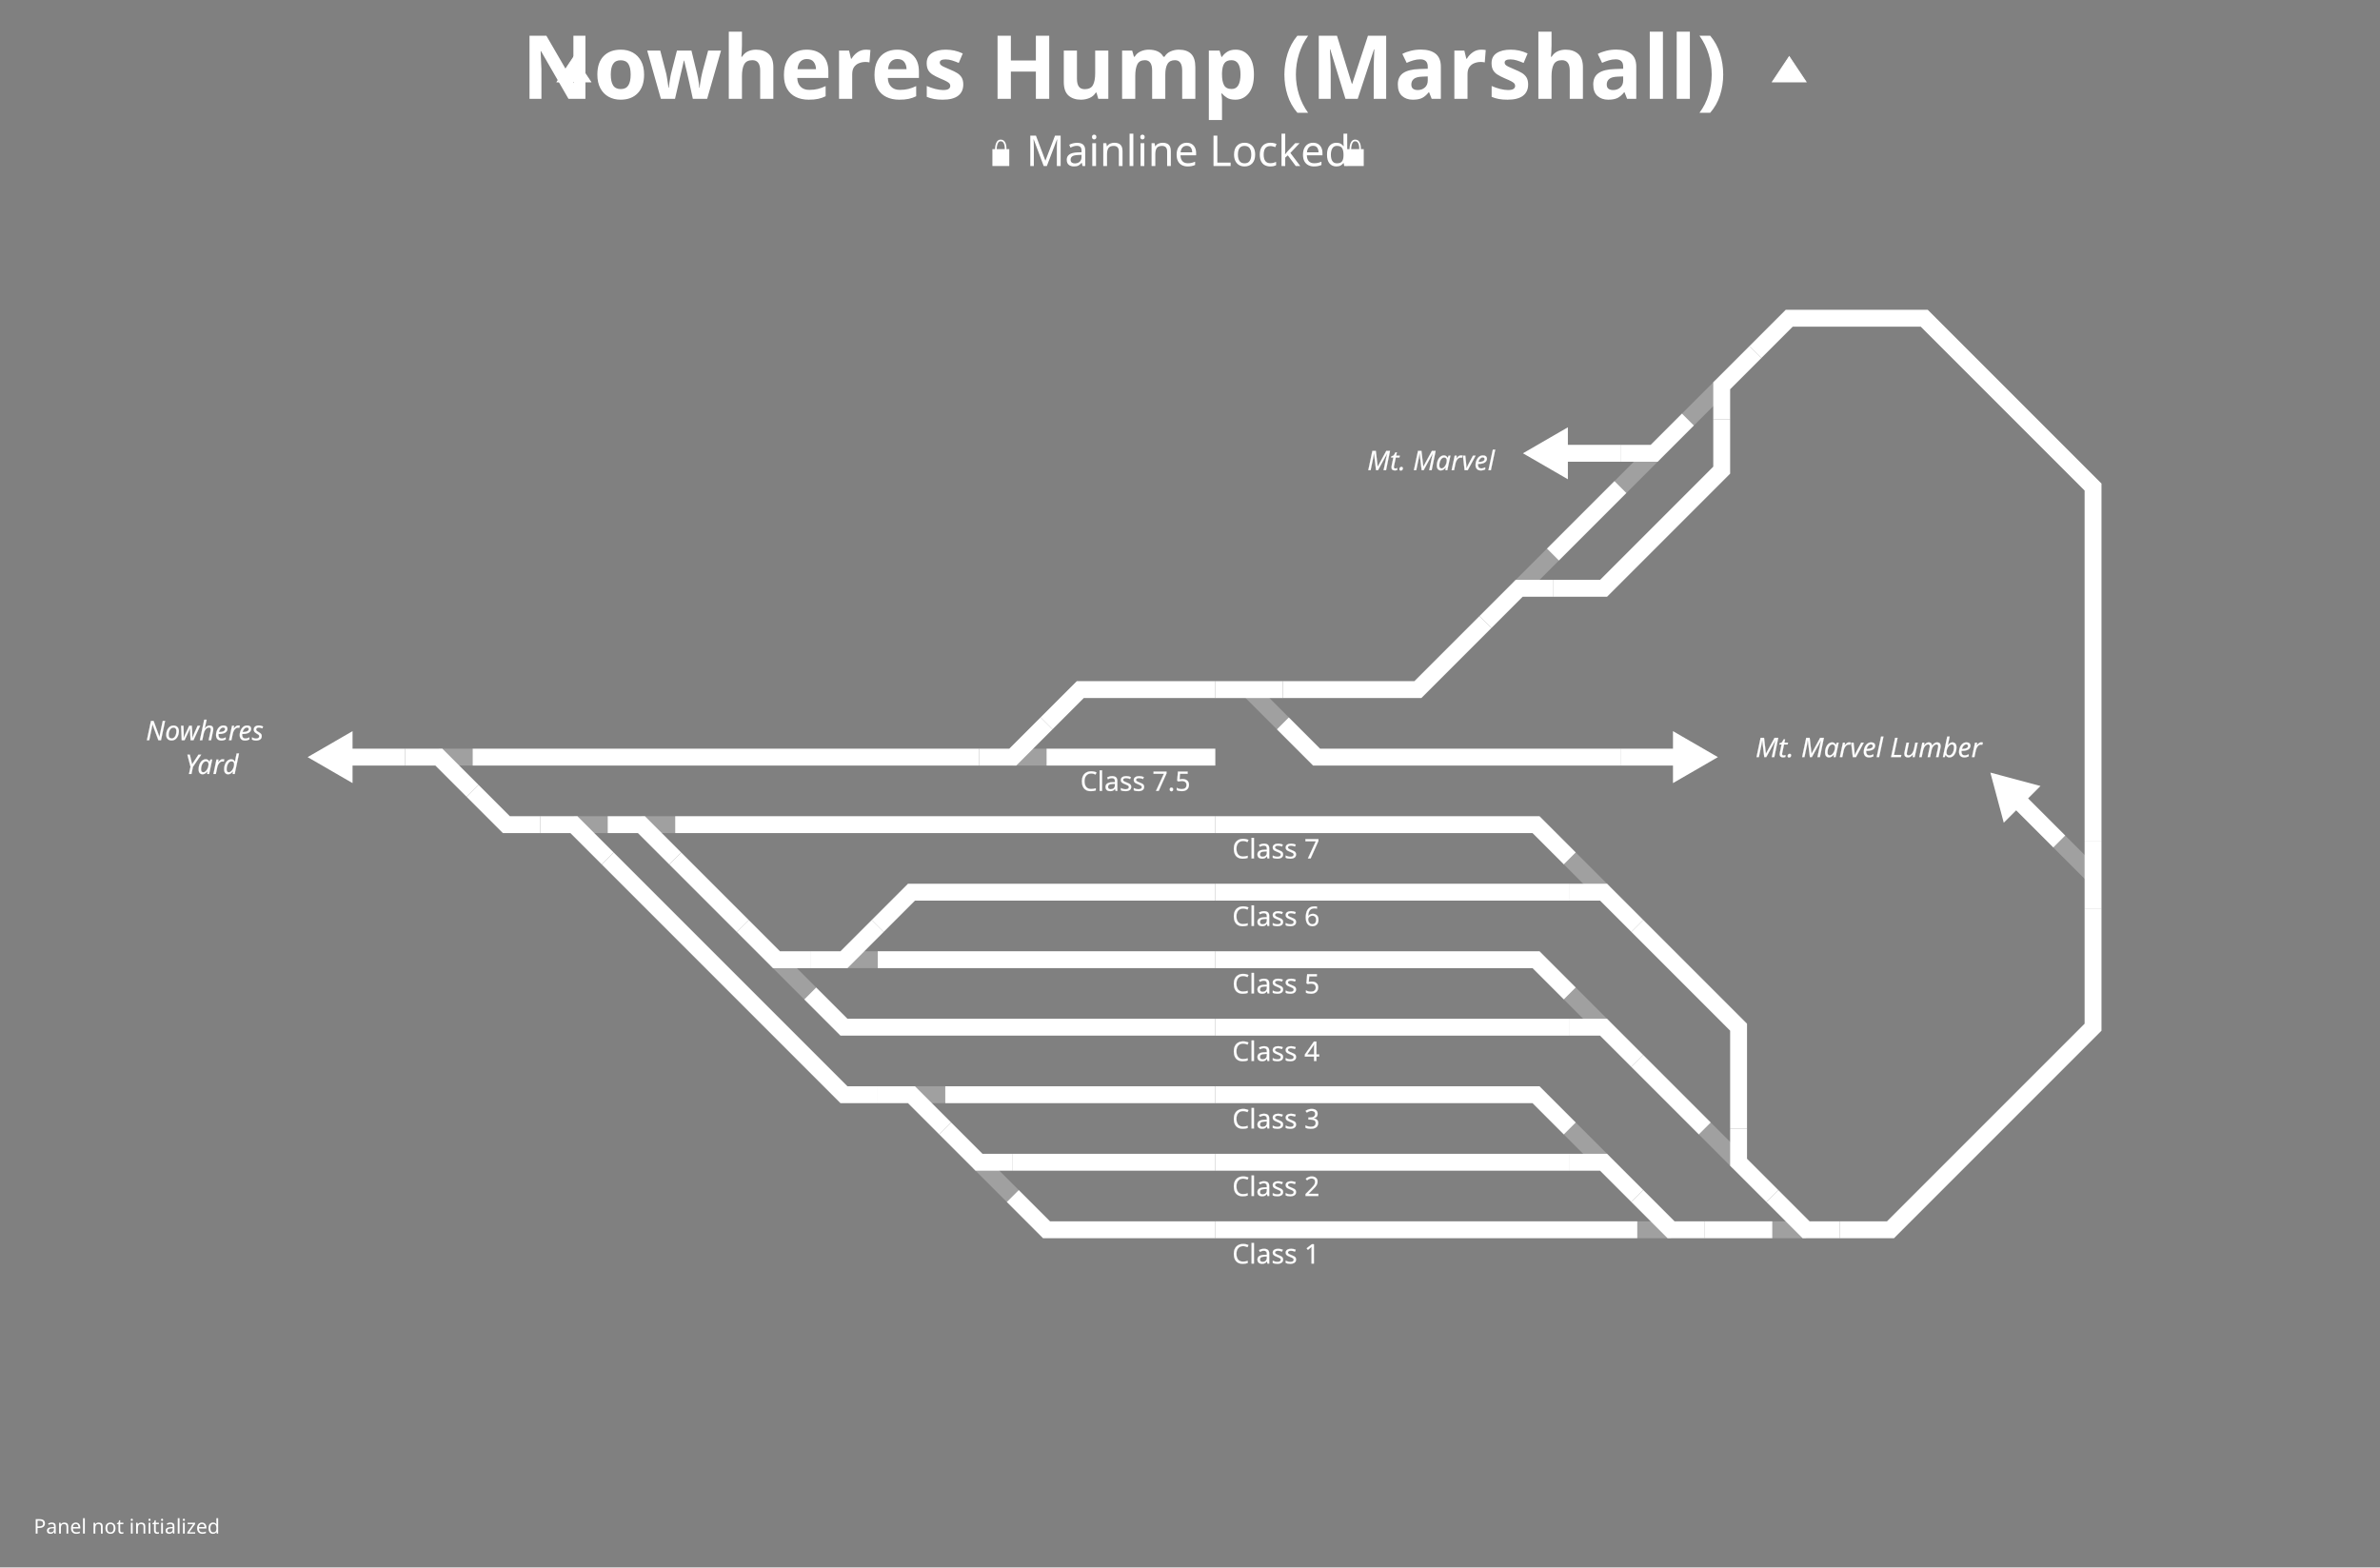
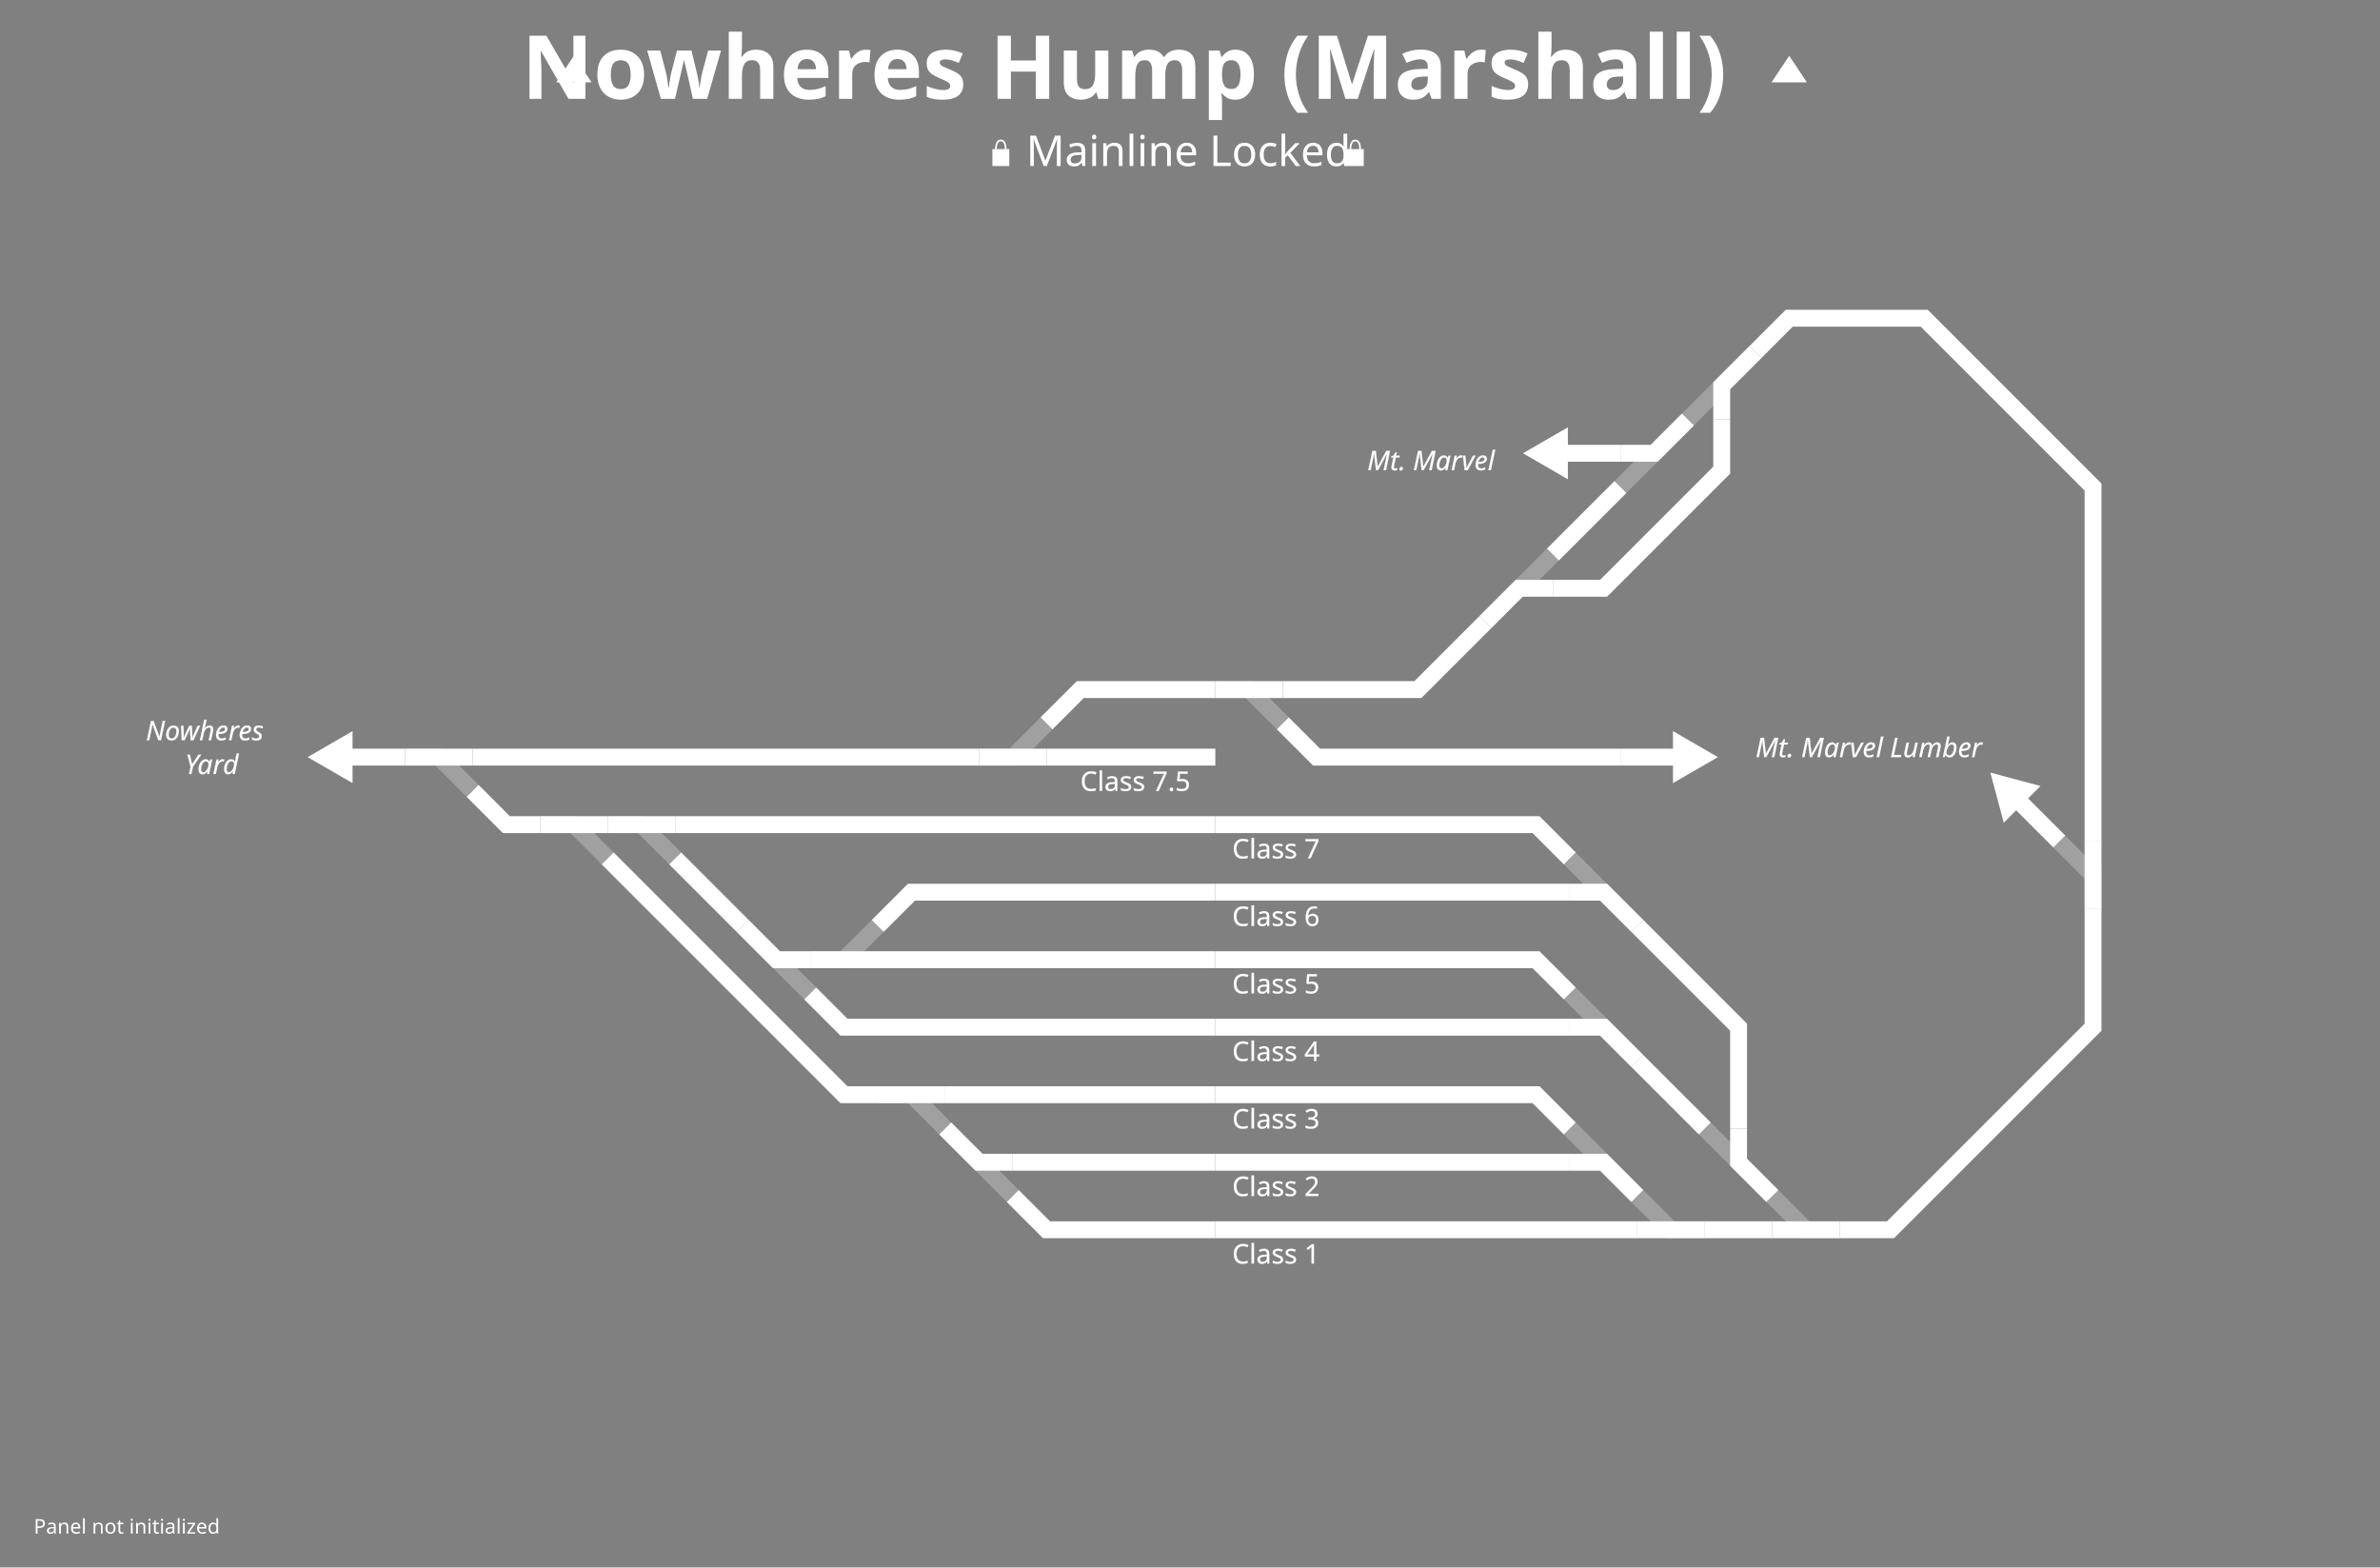
<svg xmlns="http://www.w3.org/2000/svg" xmlns:xlink="http://www.w3.org/1999/xlink" width="1410" height="928.531" id="svg2" version="1.1">
  <defs id="defs4">
    <linearGradient id="linearGradient5066">
      <stop style="stop-color:#000000;stop-opacity:0.188;" offset="0" id="stop5068" />
      <stop style="stop-color:#000000;stop-opacity:0;" offset="1" id="stop5070" />
    </linearGradient>
    <linearGradient id="linearGradient4692">
      <stop id="stop4694" offset="0" style="stop-color:#ffffff;stop-opacity:0.753;" />
      <stop id="stop4696" offset="1" style="stop-color:#ffffff;stop-opacity:0;" />
    </linearGradient>
    <linearGradient id="linearGradient4186">
      <stop style="stop-color:#808080;stop-opacity:1;" offset="0" id="stop4188" />
      <stop style="stop-color:#000000;stop-opacity:0;" offset="1" id="stop4190" />
    </linearGradient>
    <linearGradient id="linearGradient4137" paint="solid">
      <stop style="stop-color:#00ff00;stop-opacity:1;" offset="0" id="stop4139" />
    </linearGradient>
    <linearGradient xlink:href="#linearGradient4186" id="linearGradient4976" gradientUnits="userSpaceOnUse" x1="39.5" y1="75.114" x2="70.5" y2="75.114" />
    <linearGradient xlink:href="#linearGradient4186" id="linearGradient4978" gradientUnits="userSpaceOnUse" x1="39.5" y1="75.114" x2="70.5" y2="75.114" />
    <radialGradient xlink:href="#linearGradient4692" id="radialGradient5060" gradientUnits="userSpaceOnUse" cx="55" cy="75.114" fx="55" fy="75.114" r="15" />
    <radialGradient xlink:href="#linearGradient5066" id="radialGradient5064" gradientUnits="userSpaceOnUse" cx="55" cy="75.114" fx="55" fy="75.114" r="15" />
    <radialGradient xlink:href="#linearGradient4692" id="radialGradient4247" gradientUnits="userSpaceOnUse" cx="55" cy="75.114" fx="55" fy="75.114" r="15" />
    <radialGradient xlink:href="#linearGradient5066" id="radialGradient4249" gradientUnits="userSpaceOnUse" cx="55" cy="75.114" fx="55" fy="75.114" r="15" />
    <radialGradient xlink:href="#linearGradient5066" id="radialGradient4251" gradientUnits="userSpaceOnUse" cx="55" cy="75.114" fx="55" fy="75.114" r="15" />
    <linearGradient xlink:href="#linearGradient4186" id="linearGradient4253" gradientUnits="userSpaceOnUse" x1="39.5" y1="75.114" x2="70.5" y2="75.114" />
    <linearGradient xlink:href="#linearGradient4186" id="linearGradient4255" gradientUnits="userSpaceOnUse" x1="39.5" y1="75.114" x2="70.5" y2="75.114" />
    <marker orient="auto" refY="0" refX="0.6" id="TriangleAuthNBMarker" style="overflow:visible">
      <path id="TriangleAuthNBMarkerPath" d="m 5.77,0 -8.65,5 0,-10 8.65,5 z" style="fill:#00ff00;fill-rule:evenodd;stroke:#00ff00;stroke-width:1pt;marker-start:none" transform="scale(0.2,0.2)" />
    </marker>
    <marker orient="auto" refY="0" refX="-0.6" id="TriangleAuthSBMarker" style="overflow:visible">
      <path id="TriangleAuthSBMarkerPath" d="m 5.77,0 -8.65,5 0,-10 8.65,5 z" style="fill:#00ff00;fill-rule:evenodd;stroke:#00ff00;stroke-width:1pt;marker-start:none" transform="scale(-0.2,-0.2)" />
    </marker>
    <marker orient="auto" refY="0" refX="0.6" id="TriangleOccupiedNBMarker" style="overflow:visible">
      <path id="TriangleOccupiedNBMarkerPath" d="m 5.77,0 -8.65,5 0,-10 8.65,5 z" style="fill:#ff0000;fill-rule:evenodd;stroke:#ff0000;stroke-width:1pt;marker-start:none" transform="scale(0.2,0.2)" />
    </marker>
    <marker orient="auto" refY="0" refX="-0.6" id="TriangleOccupiedSBMarker" style="overflow:visible">
      <path id="TriangleOccupiedSBMarkerPath" d="m 5.77,0 -8.65,5 0,-10 8.65,5 z" style="fill:#ff0000;fill-rule:evenodd;stroke:#ff0000;stroke-width:1pt;marker-start:none" transform="scale(-0.2,-0.2)" />
    </marker>
    <marker orient="auto" refY="0" refX="0" id="TriangleOutM" style="overflow:visible">
      <path id="path4051" d="m 5.77,0 -8.65,5 0,-10 8.65,5 z" style="fill:#ffffff;fill-rule:evenodd;stroke:#ffffff;stroke-width:1pt;marker-start:none" transform="scale(0.25,0.25)" />
    </marker>
    <marker orient="auto" refY="0" refX="0" id="StopM" style="overflow:visible">
      <path id="path4078" d="M 0,5.65 0,-5.65" style="fill:none;stroke:#ffffff;stroke-width:2pt" transform="scale(0.4,0.4)" />
    </marker>
    <marker orient="auto" refY="0" refX="0" id="TriangleInM" style="overflow:visible">
      <path id="path4042" d="m 5.77,0 -8.65,5 0,-10 8.65,5 z" style="fill:#ffffff;fill-rule:evenodd;stroke:#ffffff;stroke-width:1pt;marker-start:none" transform="scale(-0.25,-0.25)" />
    </marker>
    <symbol id="turnout_0deg">
      <path style="fill:none;stroke:#ffffff;stroke-width:10;stroke-linecap:butt;stroke-linejoin:miter;stroke-miterlimit:4;stroke-opacity:0.25;stroke-dasharray:none" d="m 80,300 40,0" id="path3179" />
      <path id="path3181" d="m 80,280 20,20" style="fill:none;stroke:#ffffff;stroke-width:10;stroke-linecap:butt;stroke-linejoin:miter;stroke-miterlimit:4;stroke-opacity:0.25;stroke-dasharray:none" />
    </symbol>
    <symbol id="turnout_45deg">
      <path id="path3201" d="m 260,360 40,40" style="fill:none;stroke:#ffffff;stroke-width:10;stroke-linecap:butt;stroke-linejoin:miter;stroke-miterlimit:4;stroke-opacity:0.25;stroke-dasharray:none" />
      <path style="fill:none;stroke:#ffffff;stroke-width:10;stroke-linecap:butt;stroke-linejoin:miter;stroke-miterlimit:4;stroke-opacity:0.25;stroke-dasharray:none" d="m 260,380 20,0" id="path3203" />
    </symbol>
    <symbol id="ds">
      <path id="path3193" d="m 200,520 30,0" style="fill:none;stroke:#ffffff;stroke-width:10;stroke-linecap:butt;stroke-linejoin:miter;stroke-miterlimit:4;stroke-opacity:0.25;stroke-dasharray:none" />
      <path id="path3195" d="m 210,500 20,20" style="fill:none;stroke:#ffffff;stroke-width:10;stroke-linecap:butt;stroke-linejoin:round;stroke-miterlimit:4;stroke-opacity:0.25;stroke-dasharray:none" />
      <use height="690.115" width="1047.958" y="0" x="0" xlink:href="#doubleslip_guard" id="use3197" />
    </symbol>
    <symbol id="turnout_0deg_normal">
      <path id="turnout_0deg_normalSelected" d="m 80,300 40,0" style="fill:none;stroke:#ffffff;stroke-width:10;stroke-linecap:butt;stroke-linejoin:miter;stroke-miterlimit:4;stroke-opacity:1;stroke-dasharray:none;cursor:pointer" />
      <path style="fill:none;stroke:#ffffff;stroke-width:10;stroke-linecap:butt;stroke-linejoin:miter;stroke-miterlimit:4;stroke-opacity:0.25;stroke-dasharray:none;cursor:pointer" d="m 80,280 20,20" id="turnout_0deg_reverseUnselected" />
    </symbol>
    <symbol id="turnout_0deg_reverse">
      <path style="fill:none;stroke:#ffffff;stroke-width:10;stroke-linecap:butt;stroke-linejoin:miter;stroke-miterlimit:4;stroke-opacity:1;stroke-dasharray:none;cursor:pointer" d="m 80,280 20,20 20,0" id="turnout_0deg_reverseSelected" />
      <path id="turnout_0deg_normalUnselected" d="m 80,300 20,0" style="fill:none;stroke:#ffffff;stroke-width:10;stroke-linecap:butt;stroke-linejoin:miter;stroke-miterlimit:4;stroke-opacity:0.25;stroke-dasharray:none;cursor:pointer" />
    </symbol>
    <symbol id="turnout_45deg_reverse">
      <path id="turnout_45deg_reverseSelected" d="m 260,380 20,0 20,20" style="fill:none;stroke:#ffffff;stroke-width:10;stroke-linecap:butt;stroke-linejoin:miter;stroke-miterlimit:4;stroke-opacity:1;stroke-dasharray:none;cursor:pointer" />
      <path style="fill:none;stroke:#ffffff;stroke-width:10;stroke-linecap:butt;stroke-linejoin:miter;stroke-miterlimit:4;stroke-opacity:0.25;stroke-dasharray:none;cursor:pointer" d="m 260,360 20,20" id="turnout_45deg_normalUnselected" />
    </symbol>
    <symbol id="turnout_45deg_normal">
      <path style="fill:none;stroke:#ffffff;stroke-width:10;stroke-linecap:butt;stroke-linejoin:miter;stroke-miterlimit:4;stroke-opacity:1;stroke-dasharray:none;cursor:pointer" d="m 260,360 40,40" id="turnout_45deg_normalSelected" />
      <path id="turnout_45deg_reverseUnselected" d="m 260,380 20,0" style="fill:none;stroke:#ffffff;stroke-width:10;stroke-linecap:butt;stroke-linejoin:miter;stroke-miterlimit:4;stroke-opacity:0.25;stroke-dasharray:none;cursor:pointer" />
    </symbol>
    <symbol id="ds_normal">
      <path style="fill:none;stroke:#ffffff;stroke-width:10;stroke-linecap:butt;stroke-linejoin:miter;stroke-miterlimit:4;stroke-opacity:1;stroke-dasharray:none;cursor:pointer" d="m 200,520 30,0" id="ds_normal_selected" />
      <path style="fill:none;stroke:#ffffff;stroke-width:10;stroke-linecap:butt;stroke-linejoin:round;stroke-miterlimit:4;stroke-opacity:0.25;stroke-dasharray:none;cursor:pointer" d="m 210,500 20,20" id="ds_normal_unselected" />
      <use id="ds_normal_guard" xlink:href="#doubleslip_guard" x="0" y="0" width="1047.958" height="690.115" />
    </symbol>
    <symbol id="ds_reverse">
      <path id="ds_reverse_selected" d="m 210,500 20,20 2.071,0" style="fill:none;stroke:#ffffff;stroke-width:10;stroke-linecap:butt;stroke-linejoin:round;stroke-miterlimit:4;stroke-opacity:1;stroke-dasharray:none;cursor:pointer" />
      <path id="ds_reverse_unselected" d="m 200,520 30,0" style="fill:none;stroke:#ffffff;stroke-width:10;stroke-linecap:butt;stroke-linejoin:miter;stroke-miterlimit:4;stroke-opacity:0.25;stroke-dasharray:none;cursor:pointer" />
      <use height="690.115" width="1047.958" y="0" x="0" xlink:href="#doubleslip_guard" id="ds_reverse_guard" />
    </symbol>
    <symbol id="doubleslip_guard">
      <path style="fill:none;stroke:#ffffff;stroke-width:2;stroke-linecap:butt;stroke-linejoin:round;stroke-miterlimit:4;stroke-opacity:0.25;stroke-dasharray:none;cursor:pointer" d="m 221,501 12,12 10,0" id="path3187" />
      <path id="path3189" d="m 210,527 7,0" style="fill:none;stroke:#ffffff;stroke-width:2;stroke-linecap:butt;stroke-linejoin:round;stroke-miterlimit:4;stroke-opacity:0.25;stroke-dasharray:none;cursor:pointer" />
    </symbol>
    <symbol id="dblxovr_0deg_normal">
      <path style="opacity:0.203;fill:none;stroke:#ffffff;stroke-width:10;stroke-linecap:butt;stroke-linejoin:miter;stroke-miterlimit:4;stroke-opacity:1;stroke-dasharray:none;cursor:pointer" d="m 600,574.094 20,0 40,-40 20,0" id="path3963" />
      <path style="fill:none;stroke:#ffffff;stroke-width:10;stroke-linecap:butt;stroke-linejoin:miter;stroke-miterlimit:4;stroke-opacity:1;stroke-dasharray:none;cursor:pointer" d="m 600,534.094 80,0" id="path3965" />
      <path id="path3967" d="m 600,534.094 20,0 16.461,16.461" style="opacity:0.198;fill:none;stroke:#ffffff;stroke-width:10;stroke-linecap:butt;stroke-linejoin:miter;stroke-miterlimit:4;stroke-opacity:1;stroke-dasharray:none;cursor:pointer" />
      <path id="path3969" d="m 600,574.094 80,0" style="fill:none;stroke:#ffffff;stroke-width:10;stroke-linecap:butt;stroke-linejoin:miter;stroke-miterlimit:4;stroke-opacity:1;stroke-dasharray:none;cursor:pointer" />
      <path style="opacity:0.198;fill:none;stroke:#ffffff;stroke-width:10;stroke-linecap:butt;stroke-linejoin:miter;stroke-miterlimit:4;stroke-opacity:1;stroke-dasharray:none;cursor:pointer" d="m 680,574.094 -20,0 -16.461,-16.461" id="path3973" />
    </symbol>
    <symbol id="dblxovr_0deg_reverse">
      <path transform="translate(0,3.979257)" id="path3953" d="m 600,570.115 20,0 40,-40 20,0" style="fill:none;stroke:#ffffff;stroke-width:10;stroke-linecap:butt;stroke-linejoin:miter;stroke-miterlimit:4;stroke-opacity:1;stroke-dasharray:none;cursor:pointer" />
      <path id="path3959" d="m 600,574.094 80,0" style="opacity:0.25;fill:none;stroke:#ffffff;stroke-width:10;stroke-linecap:butt;stroke-linejoin:miter;stroke-miterlimit:4;stroke-opacity:1;stroke-dasharray:none;cursor:pointer" />
      <path style="fill:none;stroke:#ffffff;stroke-width:10;stroke-linecap:butt;stroke-linejoin:miter;stroke-miterlimit:4;stroke-opacity:1;stroke-dasharray:none;cursor:pointer" d="m 600,534.094 20,0 40,40 20,0" id="path3955" />
      <path style="opacity:0.25;fill:none;stroke:#ffffff;stroke-width:10;stroke-linecap:butt;stroke-linejoin:miter;stroke-miterlimit:4;stroke-opacity:1;stroke-dasharray:none;cursor:pointer" d="m 600,534.094 80,0" id="path3961" />
    </symbol>
    <symbol id="dblxovr_45deg_normal">
      <path style="opacity:0.25;fill:none;stroke:#ffffff;stroke-width:10;stroke-linecap:butt;stroke-linejoin:miter;stroke-miterlimit:4;stroke-opacity:1;stroke-dasharray:none;cursor:pointer" d="m 740,594.094 0,25" id="path3916" />
      <path style="opacity:0.25;fill:none;stroke:#ffffff;stroke-width:10;stroke-linecap:butt;stroke-linejoin:miter;stroke-miterlimit:4;stroke-opacity:1;stroke-dasharray:none;cursor:pointer" d="m 710,624.094 60,0" id="path3918" />
      <path style="fill:none;stroke:#ffffff;stroke-width:10;stroke-linecap:butt;stroke-linejoin:miter;stroke-miterlimit:4;stroke-opacity:1;stroke-dasharray:none;cursor:pointer" d="m 720,574.094 70,70" id="path3920" />
      <path id="path3922" d="m 690,604.094 70,70" style="fill:none;stroke:#ffffff;stroke-width:10;stroke-linecap:butt;stroke-linejoin:miter;stroke-miterlimit:4;stroke-opacity:1;stroke-dasharray:none;cursor:pointer" />
      <path id="path3924" d="m 740,629.094 0,25" style="opacity:0.25;fill:none;stroke:#ffffff;stroke-width:10;stroke-linecap:butt;stroke-linejoin:miter;stroke-miterlimit:4;stroke-opacity:1;stroke-dasharray:none;cursor:pointer" />
    </symbol>
    <symbol id="dblxovr_45deg_reverse">
      <path id="path3122" d="m 720,574.094 20,20 0,60 20,20" style="fill:none;stroke:#ffffff;stroke-width:10;stroke-linecap:butt;stroke-linejoin:miter;stroke-miterlimit:4;stroke-opacity:1;stroke-dasharray:none;cursor:pointer" />
      <path id="path3124" d="m 690,604.094 20,20 60,0 20,20" style="fill:none;stroke:#ffffff;stroke-width:10;stroke-linecap:butt;stroke-linejoin:miter;stroke-miterlimit:4;stroke-opacity:1;stroke-dasharray:none;cursor:pointer" />
      <path id="path3912" d="m 720,574.094 70,70" style="opacity:0.25;fill:none;stroke:#ffffff;stroke-width:10;stroke-linecap:butt;stroke-linejoin:miter;stroke-miterlimit:4;stroke-opacity:1;stroke-dasharray:none;cursor:pointer" />
      <path style="opacity:0.25;fill:none;stroke:#ffffff;stroke-width:10;stroke-linecap:butt;stroke-linejoin:miter;stroke-miterlimit:4;stroke-opacity:1;stroke-dasharray:none;cursor:pointer" d="m 690,604.094 70,70" id="path3914" />
    </symbol>
  </defs>
  <g id="backgroundLayer" transform="translate(0,-312.2474)">
    <rect style="fill:#808080;fill-opacity:1;fill-rule:evenodd;stroke:none" id="panelBackgroundSmall" width="1047.958" height="690.115" x="0" y="312.247" />
    <rect y="312.247" x="0" height="928.531" width="1410" id="panelBackground" style="fill:#808080;fill-opacity:1;fill-rule:evenodd;stroke:none" />
  </g>
  <g id="textLayer" transform="translate(0,-3.979763)" style="display:inline">
    <text xml:space="preserve" style="font-size:52.338px;font-style:normal;font-variant:normal;font-weight:bold;font-stretch:normal;text-align:center;line-height:125%;letter-spacing:0px;word-spacing:0px;writing-mode:lr-tb;text-anchor:middle;fill:#ffffff;fill-opacity:1;stroke:none;font-family:Trebuchet MS;-inkscape-font-specification:Trebuchet MS Bold" x="700" y="62.511" id="panelTitle">
      <tspan id="tspan3823" x="700" y="62.511">Nowheres Hump (Marshall)</tspan>
    </text>
    <text id="panelStatus" y="912.511" x="20" style="font-size:12px;font-style:normal;font-variant:normal;font-weight:normal;font-stretch:normal;text-align:start;line-height:125%;letter-spacing:0px;word-spacing:0px;writing-mode:lr-tb;text-anchor:start;fill:#ffffff;fill-opacity:1;stroke:none;font-family:Trebuchet MS;-inkscape-font-specification:Trebuchet MS" xml:space="preserve">
      <tspan y="912.511" x="20" id="tspanPanelStatus">Panel not initialized</tspan>
    </text>
    <path style="fill:#ffffff;fill-opacity:1;stroke:#ffffff;stroke-width:0.5px;stroke-linecap:butt;stroke-linejoin:miter;stroke-opacity:1" d="m 340,37.511 -10,15 20,0 z" id="leftLevelTriangle" />
    <use x="0" y="0" xlink:href="#leftLevelTriangle" id="rightLevelTriangle" transform="translate(720,0)" width="1047.958" height="690.115" />
    <g id="mainlineLockedGroup" transform="translate(207.9322,-1.762709)">
      <text xml:space="preserve" style="font-size:25.23px;font-style:normal;font-variant:normal;font-weight:normal;font-stretch:normal;text-align:start;line-height:125%;letter-spacing:0px;word-spacing:0px;writing-mode:lr-tb;text-anchor:start;fill:#ffffff;fill-opacity:1;stroke:none;font-family:Trebuchet MS;-inkscape-font-specification:Trebuchet MS" x="400" y="104.094" id="mainlineLockedText">
        <tspan y="104.094" x="400" id="tspan3321">Mainline Locked</tspan>
      </text>
      <g id="leftLock">
        <rect id="lockBody" width="10" height="10" x="380" y="94.094" style="fill:#ffffff;fill-opacity:1;stroke:none" />
        <path style="fill:none;stroke:#ffffff;stroke-width:1px;stroke-linecap:butt;stroke-linejoin:miter;stroke-opacity:1" d="m 382.068,94.274 c 0,0 -0.12,-5.383 2.818,-5.323 3.358,-0.06 2.924,5.323 2.924,5.323" id="path4159" />
      </g>
      <use height="690.115" width="1047.958" transform="translate(210,1.3237304e-6)" id="rightLock" xlink:href="#leftLock" y="0" x="0" />
    </g>
  </g>
  <g id="industrialTrackLayer" transform="translate(0,-3.979763)" style="display:inline">
-     <use x="0" y="0" xlink:href="#turnout_45deg_reverse" id="TO415" transform="matrix(-1,0,0,-1,740,952.5112)" width="1047.958" height="740.115">
-       </use>
-     <use height="740.115" width="1047.958" transform="matrix(-1,0,0,-1,860,1072.511)" id="TO414" xlink:href="#turnout_45deg_reverse" y="0" x="0">
-       </use>
+     <g id="g3187" transform="translate(40,158.4167)">
+       <path style="fill:none;stroke:#ffffff;stroke-width:10;stroke-linecap:butt;stroke-linejoin:miter;stroke-miterlimit:4;stroke-opacity:1;stroke-dasharray:none" d="m 440,414.094 -20,0 -20,-20" id="TO415.N" />
+       <path id="TO415.R" d="m 440,434.094 c -13.333,-13.333 -26.667,-26.667 -40,-40" style="opacity:0.25;fill:none;stroke:#ffffff;stroke-width:10;stroke-linecap:butt;stroke-linejoin:miter;stroke-miterlimit:4;stroke-opacity:1;stroke-dasharray:none" />
+     </g>
+     <g id="g126" transform="translate(160,278.4167)">
+       <path style="fill:none;stroke:#ffffff;stroke-width:10;stroke-linecap:butt;stroke-linejoin:miter;stroke-miterlimit:4;stroke-opacity:1;stroke-dasharray:none" d="m 440,414.094 -20,0 -20,-20" id="TO414.N" />
+       <path id="TO414.R" d="m 440,434.094 c -13.333,-13.333 -26.667,-26.667 -40,-40" style="opacity:0.25;fill:none;stroke:#ffffff;stroke-width:10;stroke-linecap:butt;stroke-linejoin:miter;stroke-miterlimit:4;stroke-opacity:1;stroke-dasharray:none" />
+     </g>
+     <g id="g130" transform="matrix(1,0,0,-1,480,766.6057)">
+       <path style="fill:none;stroke:#ffffff;stroke-width:10;stroke-linecap:butt;stroke-linejoin:miter;stroke-miterlimit:4;stroke-opacity:1;stroke-dasharray:none" d="m 440,414.094 -20,0 -20,-20" id="TOxx.N" />
+       <path id="TOxx.R" d="m 440,434.094 c -13.333,-13.333 -26.667,-26.667 -40,-40" style="opacity:0.25;fill:none;stroke:#ffffff;stroke-width:10;stroke-linecap:butt;stroke-linejoin:miter;stroke-miterlimit:4;stroke-opacity:1;stroke-dasharray:none" />
+     </g>
+     <g id="g134" transform="matrix(0,1,-1,0,1434.094,-187.4888)">
+       <path style="fill:none;stroke:#ffffff;stroke-width:10;stroke-linecap:butt;stroke-linejoin:miter;stroke-miterlimit:4;stroke-opacity:1;stroke-dasharray:none" d="m 440,414.094 -20,0 -20,-20" id="TOyy.N" />
+       <path id="TOyy.R" d="m 440,434.094 c -13.333,-13.333 -26.667,-26.667 -40,-40" style="opacity:0.25;fill:none;stroke:#ffffff;stroke-width:10;stroke-linecap:butt;stroke-linejoin:miter;stroke-miterlimit:4;stroke-opacity:1;stroke-dasharray:none" />
+     </g>
+     <g id="g138" transform="matrix(-1,0,0,-1,1370,1106.606)">
+       <path style="fill:none;stroke:#ffffff;stroke-width:10;stroke-linecap:butt;stroke-linejoin:miter;stroke-miterlimit:4;stroke-opacity:1;stroke-dasharray:none" d="m 440,414.094 -20,0 -20,-20" id="TO402.N" />
+       <path id="TO402.R" d="m 440,434.094 c -13.333,-13.333 -26.667,-26.667 -40,-40" style="opacity:0.25;fill:none;stroke:#ffffff;stroke-width:10;stroke-linecap:butt;stroke-linejoin:miter;stroke-miterlimit:4;stroke-opacity:1;stroke-dasharray:none" />
+     </g>
+     <g id="g142" transform="matrix(0,-1,-1,0,1444.094,1112.511)">
+       <path style="fill:none;stroke:#ffffff;stroke-width:10;stroke-linecap:butt;stroke-linejoin:miter;stroke-miterlimit:4;stroke-opacity:1;stroke-dasharray:none" d="m 440,414.094 -20,0 -20,-20" id="TO403.R" />
+       <path id="TO403.N" d="m 440,434.094 c -13.333,-13.333 -26.667,-26.667 -40,-40" style="opacity:0.25;fill:none;stroke:#ffffff;stroke-width:10;stroke-linecap:butt;stroke-linejoin:miter;stroke-miterlimit:4;stroke-opacity:1;stroke-dasharray:none" />
+     </g>
+     <g id="g146" transform="matrix(-1,0,0,-1,1370,1026.606)">
+       <path style="fill:none;stroke:#ffffff;stroke-width:10;stroke-linecap:butt;stroke-linejoin:miter;stroke-miterlimit:4;stroke-opacity:1;stroke-dasharray:none" d="m 440,414.094 -20,0 -20,-20" id="TO404.N" />
+       <path id="TO404.R" d="m 440,434.094 c -13.333,-13.333 -26.667,-26.667 -40,-40" style="opacity:0.25;fill:none;stroke:#ffffff;stroke-width:10;stroke-linecap:butt;stroke-linejoin:miter;stroke-miterlimit:4;stroke-opacity:1;stroke-dasharray:none" />
+     </g>
+     <g id="g150" transform="matrix(-1,0,0,-1,1370,946.6057)">
+       <path style="fill:none;stroke:#ffffff;stroke-width:10;stroke-linecap:butt;stroke-linejoin:miter;stroke-miterlimit:4;stroke-opacity:1;stroke-dasharray:none" d="m 440,414.094 -20,0 -20,-20" id="TO405.N" />
+       <path id="TO405.R" d="m 440,434.094 c -13.333,-13.333 -26.667,-26.667 -40,-40" style="opacity:0.25;fill:none;stroke:#ffffff;stroke-width:10;stroke-linecap:butt;stroke-linejoin:miter;stroke-miterlimit:4;stroke-opacity:1;stroke-dasharray:none" />
+     </g>
+     <g id="g3199" transform="matrix(-1,0,0,-1,800,986.6057)">
+       <path style="opacity:0.25;fill:none;stroke:#ffffff;stroke-width:10;stroke-linecap:butt;stroke-linejoin:miter;stroke-miterlimit:4;stroke-opacity:1;stroke-dasharray:none" d="m 520,514.095 20,20 20,0" id="TO410.N" />
+       <path id="TO410.R" d="m 520,534.095 40,0" style="fill:none;stroke:#ffffff;stroke-width:10;stroke-linecap:butt;stroke-linejoin:miter;stroke-miterlimit:4;stroke-opacity:1;stroke-dasharray:none" />
+     </g>
+     <g id="g157" transform="matrix(-1,0,0,-1,880,1026.606)">
+       <path style="opacity:0.25;fill:none;stroke:#ffffff;stroke-width:10;stroke-linecap:butt;stroke-linejoin:miter;stroke-miterlimit:4;stroke-opacity:1;stroke-dasharray:none" d="m 520,514.095 20,20 20,0" id="TO411.N" />
+       <path id="TO411.R" d="m 520,534.095 40,0" style="fill:none;stroke:#ffffff;stroke-width:10;stroke-linecap:butt;stroke-linejoin:miter;stroke-miterlimit:4;stroke-opacity:1;stroke-dasharray:none" />
+     </g>
+     <g id="g161" transform="matrix(-1,0,0,-1,920,1026.606)">
+       <path style="opacity:0.25;fill:none;stroke:#ffffff;stroke-width:10;stroke-linecap:butt;stroke-linejoin:miter;stroke-miterlimit:4;stroke-opacity:1;stroke-dasharray:none" d="m 520,514.095 20,20 20,0" id="TO413.N" />
+       <path id="TO413.R" d="m 520,534.095 40,0" style="fill:none;stroke:#ffffff;stroke-width:10;stroke-linecap:butt;stroke-linejoin:miter;stroke-miterlimit:4;stroke-opacity:1;stroke-dasharray:none" />
+     </g>
+     <g id="g165" transform="matrix(-1,0,0,1,1040,38.4167)">
+       <path style="opacity:0.25;fill:none;stroke:#ffffff;stroke-width:10;stroke-linecap:butt;stroke-linejoin:miter;stroke-miterlimit:4;stroke-opacity:1;stroke-dasharray:none" d="m 520,514.095 20,20 20,0" id="TO417.N" />
+       <path id="TO417.R" d="m 520,534.095 40,0" style="fill:none;stroke:#ffffff;stroke-width:10;stroke-linecap:butt;stroke-linejoin:miter;stroke-miterlimit:4;stroke-opacity:1;stroke-dasharray:none" />
+     </g>
+     <g id="g169" transform="matrix(-1,0,0,-1,1080,1186.606)">
+       <path style="opacity:0.25;fill:none;stroke:#ffffff;stroke-width:10;stroke-linecap:butt;stroke-linejoin:miter;stroke-miterlimit:4;stroke-opacity:1;stroke-dasharray:none" d="m 520,514.095 20,20 20,0" id="TO412.N" />
+       <path id="TO412.R" d="m 520,534.095 40,0" style="fill:none;stroke:#ffffff;stroke-width:10;stroke-linecap:butt;stroke-linejoin:miter;stroke-miterlimit:4;stroke-opacity:1;stroke-dasharray:none" />
+     </g>
+     <g id="g173" transform="matrix(-1,0,0,1,1140,-81.5833)">
+       <path style="opacity:0.25;fill:none;stroke:#ffffff;stroke-width:10;stroke-linecap:butt;stroke-linejoin:miter;stroke-miterlimit:4;stroke-opacity:1;stroke-dasharray:none" d="m 520,514.095 20,20 20,0" id="TO416.N" />
+       <path id="TO416.R" d="m 520,534.095 40,0" style="fill:none;stroke:#ffffff;stroke-width:10;stroke-linecap:butt;stroke-linejoin:miter;stroke-miterlimit:4;stroke-opacity:1;stroke-dasharray:none" />
+     </g>
+     <g id="g177" transform="matrix(-1,0,0,-1,1280,946.6057)">
+       <path style="opacity:0.25;fill:none;stroke:#ffffff;stroke-width:10;stroke-linecap:butt;stroke-linejoin:miter;stroke-miterlimit:4;stroke-opacity:1;stroke-dasharray:none" d="m 520,514.095 20,20 20,0" id="TO419.N" />
+       <path id="TO419.R" d="m 520,534.095 40,0" style="fill:none;stroke:#ffffff;stroke-width:10;stroke-linecap:butt;stroke-linejoin:miter;stroke-miterlimit:4;stroke-opacity:1;stroke-dasharray:none" />
+     </g>
+     <g id="g181" transform="translate(450,198.4167)">
+       <path style="opacity:0.25;fill:none;stroke:#ffffff;stroke-width:10;stroke-linecap:butt;stroke-linejoin:miter;stroke-miterlimit:4;stroke-opacity:1;stroke-dasharray:none" d="m 520,514.095 20,20 20,0" id="TO401.N" />
+       <path id="TO401.R" d="m 520,534.095 40,0" style="fill:none;stroke:#ffffff;stroke-width:10;stroke-linecap:butt;stroke-linejoin:miter;stroke-miterlimit:4;stroke-opacity:1;stroke-dasharray:none" />
+     </g>
+     <g id="g185" transform="translate(530,198.4167)">
+       <path style="opacity:0.25;fill:none;stroke:#ffffff;stroke-width:10;stroke-linecap:butt;stroke-linejoin:miter;stroke-miterlimit:4;stroke-opacity:1;stroke-dasharray:none" d="m 520,514.095 20,20 20,0" id="TO400.N" />
+       <path id="TO400.R" d="m 520,534.095 40,0" style="fill:none;stroke:#ffffff;stroke-width:10;stroke-linecap:butt;stroke-linejoin:miter;stroke-miterlimit:4;stroke-opacity:1;stroke-dasharray:none" />
+     </g>
+     <g id="g189" transform="matrix(0,1,1,0,705.9055,-17.4888)">
+       <path style="opacity:0.25;fill:none;stroke:#ffffff;stroke-width:10;stroke-linecap:butt;stroke-linejoin:miter;stroke-miterlimit:4;stroke-opacity:1;stroke-dasharray:none" d="m 520,514.095 20,20 20,0" id="TOzz.R" />
+       <path id="TOzz.N" d="m 520,534.095 40,0" style="fill:none;stroke:#ffffff;stroke-width:10;stroke-linecap:butt;stroke-linejoin:miter;stroke-miterlimit:4;stroke-opacity:1;stroke-dasharray:none" />
+     </g>
    <path style="fill:none;stroke:#ffffff;stroke-width:10;stroke-linecap:butt;stroke-linejoin:miter;stroke-miterlimit:4;stroke-opacity:1;stroke-dasharray:none" d="m 720,572.511 -200,0" id="class5NorthPath" />
    <path id="class4NorthPath" d="m 720,612.511 -220,0 -20,-20" style="fill:none;stroke:#ffffff;stroke-width:10;stroke-linecap:butt;stroke-linejoin:miter;stroke-miterlimit:4;stroke-opacity:1;stroke-dasharray:none" />
    <path style="fill:none;stroke:#ffffff;stroke-width:10;stroke-linecap:butt;stroke-linejoin:miter;stroke-miterlimit:4;stroke-opacity:1;stroke-dasharray:none" d="m 560,652.511 160,0" id="class3NorthPath" />
    <path id="class2NorthPath" d="m 720,692.511 -120,0" style="fill:none;stroke:#ffffff;stroke-width:10;stroke-linecap:butt;stroke-linejoin:miter;stroke-miterlimit:4;stroke-opacity:1;stroke-dasharray:none" />
    <path style="fill:none;stroke:#ffffff;stroke-width:10;stroke-linecap:butt;stroke-linejoin:miter;stroke-miterlimit:4;stroke-opacity:1;stroke-dasharray:none" d="m 720,412.511 -80,0 -20,20" id="mmLeadPath" />
-     <use height="740.115" width="1047.958" transform="matrix(-1,0,0,1,700,152.5112)" id="TO416" xlink:href="#turnout_0deg_reverse" y="0" x="0">
-       </use>
    <path id="class6NorthPath" d="m 720,532.511 -180,0 -20,20" style="fill:none;stroke:#ffffff;stroke-width:10;stroke-linecap:butt;stroke-linejoin:miter;stroke-miterlimit:4;stroke-opacity:1;stroke-dasharray:none" />
    <path id="class1NorthPath" d="m 720,732.511 -100,0 -20,-20" style="fill:none;stroke:#ffffff;stroke-width:10;stroke-linecap:butt;stroke-linejoin:miter;stroke-miterlimit:4;stroke-opacity:1;stroke-dasharray:none" />
    <path id="class8Path" d="m 720,452.511 -100,0" style="fill:none;stroke:#ffffff;stroke-width:10;stroke-linecap:butt;stroke-linejoin:miter;stroke-miterlimit:4;stroke-opacity:1;stroke-dasharray:none" />
-     <use x="0" y="0" xlink:href="#turnout_0deg_normal" id="TO419" transform="matrix(-1,0,0,-1,840,712.5112)" width="1047.958" height="740.115">
-       </use>
    <path style="fill:none;stroke:#ffffff;stroke-width:10;stroke-linecap:butt;stroke-linejoin:miter;stroke-miterlimit:4;stroke-opacity:1;stroke-dasharray:none" d="m 960,452.511 -180,0 -20,-20" id="mmLumberPath" />
    <path id="mmPath" d="m 880,372.511 -40,40 -80,0" style="fill:none;stroke:#ffffff;stroke-width:10;stroke-linecap:butt;stroke-linejoin:miter;stroke-miterlimit:4;stroke-opacity:1;stroke-dasharray:none" />
-     <use height="740.115" width="1047.958" transform="matrix(-1,0,0,1,1180,-27.48881)" id="use3395" xlink:href="#turnout_45deg_reverse" y="0" x="0">
-       </use>
-     <use height="740.115" width="1047.958" transform="matrix(0,-1,1,0,640,512.5112)" id="use3399" xlink:href="#turnout_45deg_reverse" y="0" x="0">
-       </use>
-     <use x="0" y="0" xlink:href="#turnout_45deg_reverse" id="use3403" transform="matrix(1,0,0,-1,700,652.5112)" width="1047.958" height="740.115">
-       </use>
    <path id="path3407" d="m 1240,542.511 0,70 -120,120 -30,0" style="fill:none;stroke:#ffffff;stroke-width:10;stroke-linecap:butt;stroke-linejoin:miter;stroke-miterlimit:4;stroke-opacity:1;stroke-dasharray:none" />
-     <use x="0" y="0" xlink:href="#turnout_0deg_normal" id="use3409" transform="matrix(0,1,1,0,940,422.5112)" width="1047.958" height="740.115">
-       </use>
    <path style="fill:none;stroke:#ffffff;stroke-width:10;stroke-linecap:butt;stroke-linejoin:miter;stroke-miterlimit:4;stroke-opacity:1;stroke-dasharray:none" d="m 1240,502.511 0,-210 -100,-100 -80,0 -20,20" id="path3419" />
    <path id="path3421" d="m 1020,252.511 0,30 -70,70 -30,0" style="fill:none;stroke:#ffffff;stroke-width:10;stroke-linecap:butt;stroke-linejoin:miter;stroke-miterlimit:4;stroke-opacity:1;stroke-dasharray:none" />
    <path style="fill:none;stroke:#ffffff;stroke-width:10;stroke-linecap:butt;stroke-linejoin:miter;stroke-miterlimit:4;stroke-opacity:1;stroke-dasharray:none" d="m 960,292.511 -40,40" id="path3423" />
-     <use x="0" y="0" xlink:href="#turnout_0deg_reverse" id="TO401" transform="translate(890,432.5112)" width="1047.958" height="740.115">
-       </use>
-     <use x="0" y="0" xlink:href="#turnout_45deg_reverse" id="TO402" transform="translate(670,312.5112)" width="1047.958" height="740.115">
-       </use>
-     <use height="740.115" width="1047.958" transform="translate(970,432.5112)" id="TO400" xlink:href="#turnout_0deg_reverse" y="0" x="0">
-       </use>
-     <use x="0" y="0" xlink:href="#turnout_45deg_reverse" id="TO403" transform="matrix(0,1,1,0,650,412.5112)" width="1047.958" height="740.115">
-       </use>
-     <use height="740.115" width="1047.958" transform="translate(670,232.5112)" id="TO404" xlink:href="#turnout_45deg_reverse" y="0" x="0">
-       </use>
-     <use x="0" y="0" xlink:href="#turnout_45deg_reverse" id="TO405" transform="translate(670,152.5112)" width="1047.958" height="740.115">
-       </use>
    <path id="class7SouthPath" d="m 720,492.511 190,0 20,20" style="fill:none;stroke:#ffffff;stroke-width:10;stroke-linecap:butt;stroke-linejoin:miter;stroke-miterlimit:4;stroke-opacity:1;stroke-dasharray:none" />
    <path style="fill:none;stroke:#ffffff;stroke-width:10;stroke-linecap:butt;stroke-linejoin:miter;stroke-miterlimit:4;stroke-opacity:1;stroke-dasharray:none" d="m 720,572.511 190,0 20,20" id="class5SouthPath" />
    <path id="class3SouthPath" d="m 720,652.511 190,0 20,20" style="fill:none;stroke:#ffffff;stroke-width:10;stroke-linecap:butt;stroke-linejoin:miter;stroke-miterlimit:4;stroke-opacity:1;stroke-dasharray:none" />
    <path style="fill:none;stroke:#ffffff;stroke-width:10;stroke-linecap:butt;stroke-linejoin:miter;stroke-miterlimit:4;stroke-opacity:1;stroke-dasharray:none" d="m 930,692.511 -210,0" id="class2SouthPath" />
    <path id="class1SouthPath" d="m 970,732.511 -250,0" style="fill:none;stroke:#ffffff;stroke-width:10;stroke-linecap:butt;stroke-linejoin:miter;stroke-miterlimit:4;stroke-opacity:1;stroke-dasharray:none" />
    <path style="fill:none;stroke:#ffffff;stroke-width:10;stroke-linecap:butt;stroke-linejoin:miter;stroke-miterlimit:4;stroke-opacity:1;stroke-dasharray:none" d="m 930,612.511 -210,0" id="class4SouthPath" />
    <path id="class6SouthPath" d="m 930,532.511 -210,0" style="fill:none;stroke:#ffffff;stroke-width:10;stroke-linecap:butt;stroke-linejoin:miter;stroke-miterlimit:4;stroke-opacity:1;stroke-dasharray:none" />
    <path style="fill:none;stroke:#ffffff;stroke-width:10;stroke-linecap:butt;stroke-linejoin:miter;stroke-miterlimit:4;stroke-opacity:1;stroke-dasharray:none" d="m 1010,672.511 -40,-40" id="path3465" />
    <path id="path3467" d="m 1050,732.511 -40,0" style="fill:none;stroke:#ffffff;stroke-width:10;stroke-linecap:butt;stroke-linejoin:miter;stroke-miterlimit:4;stroke-opacity:1;stroke-dasharray:none" />
    <path id="path3469" d="m 1030,672.511 0,-60 -60,-60" style="fill:none;stroke:#ffffff;stroke-width:10;stroke-linecap:butt;stroke-linejoin:miter;stroke-miterlimit:4;stroke-opacity:1;stroke-dasharray:none" />
-     <use x="0" y="0" xlink:href="#turnout_0deg_reverse" id="TO412" transform="matrix(-1,0,0,-1,640,952.5112)" width="1047.958" height="740.115">
-       </use>
-     <use x="0" y="0" xlink:href="#turnout_0deg_reverse" id="TO417" transform="matrix(-1,0,0,1,600,272.5112)" width="1047.958" height="740.115">
-       </use>
-     <use height="740.115" width="1047.958" transform="matrix(-1,0,0,-1,480,792.5112)" id="TO413" xlink:href="#turnout_0deg_reverse" y="0" x="0">
-       </use>
    <path style="fill:none;stroke:#ffffff;stroke-width:10;stroke-linecap:butt;stroke-linejoin:miter;stroke-miterlimit:4;stroke-opacity:1;stroke-dasharray:none" d="m 440,552.511 -40,-40" id="path3483" />
-     <use x="0" y="0" xlink:href="#turnout_0deg_reverse" id="TO411" transform="matrix(-1,0,0,-1,440,792.5112)" width="1047.958" height="740.115">
-       </use>
    <path id="path3489" d="m 520,652.511 -20,0 -140,-140" style="fill:none;stroke:#ffffff;stroke-width:10;stroke-linecap:butt;stroke-linejoin:miter;stroke-miterlimit:4;stroke-opacity:1;stroke-dasharray:none" />
-     <use height="740.115" width="1047.958" transform="matrix(-1,0,0,-1,360,752.5112)" id="TO410" xlink:href="#turnout_0deg_reverse" y="0" x="0">
-       </use>
    <path style="fill:none;stroke:#ffffff;stroke-width:10;stroke-linecap:butt;stroke-linejoin:miter;stroke-miterlimit:4;stroke-opacity:1;stroke-dasharray:none" d="m 320,492.511 -20,0 -20,-20" id="path3495" />
    <path style="fill:none;stroke:#ffffff;stroke-width:10;stroke-linecap:butt;stroke-linejoin:miter;stroke-miterlimit:4;stroke-opacity:1;stroke-dasharray:none" d="m 580,452.511 -300,0" id="mmPreLeadPath" />
    <path id="class7NorthPath" d="m 720,492.511 -320,0" style="fill:none;stroke:#ffffff;stroke-width:10;stroke-linecap:butt;stroke-linejoin:miter;stroke-miterlimit:4;stroke-opacity:1;stroke-dasharray:none" />
    <path style="fill:none;stroke:#ffffff;stroke-width:10;stroke-linecap:butt;stroke-linejoin:miter;stroke-miterlimit:4;stroke-opacity:1;stroke-dasharray:none;marker-start:url(#TriangleInM)" d="m 200,452.511 40,0" id="path4255" />
    <path id="path3415" d="m 920,272.511 40,0" style="fill:none;stroke:#ffffff;stroke-width:10;stroke-linecap:butt;stroke-linejoin:miter;stroke-miterlimit:4;stroke-opacity:1;stroke-dasharray:none;marker-start:url(#TriangleInM)" />
    <path id="path3413" d="m 1000,452.511 -40,0" style="fill:none;stroke:#ffffff;stroke-width:10;stroke-linecap:butt;stroke-linejoin:miter;stroke-miterlimit:4;stroke-opacity:1;stroke-dasharray:none;marker-start:url(#TriangleInM)" />
    <path style="fill:none;stroke:#ffffff;stroke-width:10;stroke-linecap:butt;stroke-linejoin:miter;stroke-miterlimit:4;stroke-opacity:1;stroke-dasharray:none;marker-start:url(#TriangleInM)" d="M 1191.716,474.227 1220,502.511" id="path3425" />
+     <g transform="matrix(-1,0,0,1,1400,-141.5833)" id="g3265">
+       <path id="path3267" d="m 440,414.094 -20,0 -20,-20" style="fill:none;stroke:#ffffff;stroke-width:10;stroke-linecap:butt;stroke-linejoin:miter;stroke-miterlimit:4;stroke-opacity:1;stroke-dasharray:none" />
+       <path style="opacity:0.25;fill:none;stroke:#ffffff;stroke-width:10;stroke-linecap:butt;stroke-linejoin:miter;stroke-miterlimit:4;stroke-opacity:1;stroke-dasharray:none" d="m 440,434.094 c -13.333,-13.333 -26.667,-26.667 -40,-40" id="path3269" />
+     </g>
  </g>
  <g id="mainlineTrackLayer" transform="translate(0,-3.979763)" />
  <g id="mainlinePanelLinkLayer" transform="translate(0,-6.3350832e-5)" style="display:inline" />
  <g id="industrialPanelLinkLayer" transform="translate(0,-5.1335083e-4)">
-     <a xlink:href="SVLTimber.svg" style="display:inline" transform="translate(870,302.4172)" id="a3239">
+     <a xlink:href="SVLTimber.svg" id="a3239" transform="translate(870,302.4172)" style="display:inline">
      <text xml:space="preserve" style="font-size:16px;font-style:italic;font-variant:normal;font-weight:normal;font-stretch:normal;text-align:start;line-height:125%;letter-spacing:0px;word-spacing:0px;writing-mode:lr-tb;text-anchor:start;fill:#ffffff;fill-opacity:1;stroke:#ffffff;stroke-width:0.1;stroke-miterlimit:4;stroke-opacity:1;stroke-dasharray:none;font-family:Trebuchet MS;-inkscape-font-specification:Trebuchet MS Italic" x="170" y="146.115" id="text3241">
        <tspan id="tspan3243" x="170" y="146.115">Mt. Marvel Lumber</tspan>
      </text>
    </a>
-     <a xlink:href="NowheresYard.svg" transform="translate(-100,312.4172)" id="pasoLink" style="display:inline">
+     <a xlink:href="NowheresYard.svg" style="display:inline" id="pasoLink" transform="translate(-100,312.4172)">
      <text xml:space="preserve" style="font-size:16px;font-style:italic;font-variant:normal;font-weight:normal;font-stretch:normal;text-align:center;line-height:125%;letter-spacing:0px;word-spacing:0px;writing-mode:lr-tb;text-anchor:middle;fill:#ffffff;fill-opacity:1;stroke:#ffffff;stroke-width:0.1;stroke-miterlimit:4;stroke-opacity:1;stroke-dasharray:none;font-family:Trebuchet MS;-inkscape-font-specification:Trebuchet MS Italic" x="240" y="126.115" id="text3120">
        <tspan id="tspan3122" x="240" y="126.115">Nowheres</tspan>
        <tspan x="240" y="146.115" id="tspan3417">Yard</tspan>
      </text>
    </a>
-     <a xlink:href="MtMarvel.svg" id="mountMarvelLink" transform="translate(640,132.4172)" style="display:inline">
+     <a xlink:href="MtMarvel.svg" style="display:inline" transform="translate(640,132.4172)" id="mountMarvelLink">
      <text id="text3126" y="146.115" x="170" style="font-size:16px;font-style:italic;font-variant:normal;font-weight:normal;font-stretch:normal;text-align:start;line-height:125%;letter-spacing:0px;word-spacing:0px;writing-mode:lr-tb;text-anchor:start;fill:#ffffff;fill-opacity:1;stroke:#ffffff;stroke-width:0.1;stroke-miterlimit:4;stroke-opacity:1;stroke-dasharray:none;font-family:Trebuchet MS;-inkscape-font-specification:Trebuchet MS Italic" xml:space="preserve">
        <tspan y="146.115" x="170" id="tspan3128">Mt. Marvel</tspan>
      </text>
    </a>
  </g>
  <g id="trackNameLayer" transform="translate(0,-6.3350832e-5)">
    <text id="text3302" y="748.531" x="730" style="font-size:16px;font-style:normal;font-variant:normal;font-weight:normal;font-stretch:normal;text-align:start;line-height:125%;letter-spacing:0px;word-spacing:0px;writing-mode:lr-tb;text-anchor:start;fill:#ffffff;fill-opacity:1;stroke:#ffffff;stroke-width:0.1;stroke-miterlimit:4;stroke-opacity:1;stroke-dasharray:none;font-family:Trebuchet MS;-inkscape-font-specification:Trebuchet MS" xml:space="preserve">
      <tspan y="748.531" x="730" id="tspan3304">Class 1</tspan>
    </text>
    <text xml:space="preserve" style="font-size:16px;font-style:normal;font-variant:normal;font-weight:normal;font-stretch:normal;text-align:start;line-height:125%;letter-spacing:0px;word-spacing:0px;writing-mode:lr-tb;text-anchor:start;fill:#ffffff;fill-opacity:1;stroke:#ffffff;stroke-width:0.1;stroke-miterlimit:4;stroke-opacity:1;stroke-dasharray:none;font-family:Trebuchet MS;-inkscape-font-specification:Trebuchet MS" x="730" y="708.531" id="text3306">
      <tspan id="tspan3308" x="730" y="708.531">Class 2</tspan>
    </text>
    <text id="text3310" y="668.531" x="730" style="font-size:16px;font-style:normal;font-variant:normal;font-weight:normal;font-stretch:normal;text-align:start;line-height:125%;letter-spacing:0px;word-spacing:0px;writing-mode:lr-tb;text-anchor:start;fill:#ffffff;fill-opacity:1;stroke:#ffffff;stroke-width:0.1;stroke-miterlimit:4;stroke-opacity:1;stroke-dasharray:none;font-family:Trebuchet MS;-inkscape-font-specification:Trebuchet MS" xml:space="preserve">
      <tspan y="668.531" x="730" id="tspan3312">Class 3</tspan>
    </text>
    <text xml:space="preserve" style="font-size:16px;font-style:normal;font-variant:normal;font-weight:normal;font-stretch:normal;text-align:start;line-height:125%;letter-spacing:0px;word-spacing:0px;writing-mode:lr-tb;text-anchor:start;fill:#ffffff;fill-opacity:1;stroke:#ffffff;stroke-width:0.1;stroke-miterlimit:4;stroke-opacity:1;stroke-dasharray:none;font-family:Trebuchet MS;-inkscape-font-specification:Trebuchet MS" x="730" y="628.531" id="text3314">
      <tspan id="tspan3316" x="730" y="628.531">Class 4</tspan>
    </text>
    <text id="text3318" y="588.531" x="730" style="font-size:16px;font-style:normal;font-variant:normal;font-weight:normal;font-stretch:normal;text-align:start;line-height:125%;letter-spacing:0px;word-spacing:0px;writing-mode:lr-tb;text-anchor:start;fill:#ffffff;fill-opacity:1;stroke:#ffffff;stroke-width:0.1;stroke-miterlimit:4;stroke-opacity:1;stroke-dasharray:none;font-family:Trebuchet MS;-inkscape-font-specification:Trebuchet MS" xml:space="preserve">
      <tspan y="588.531" x="730" id="tspan3320">Class 5</tspan>
    </text>
    <text xml:space="preserve" style="font-size:16px;font-style:normal;font-variant:normal;font-weight:normal;font-stretch:normal;text-align:start;line-height:125%;letter-spacing:0px;word-spacing:0px;writing-mode:lr-tb;text-anchor:start;fill:#ffffff;fill-opacity:1;stroke:#ffffff;stroke-width:0.1;stroke-miterlimit:4;stroke-opacity:1;stroke-dasharray:none;font-family:Trebuchet MS;-inkscape-font-specification:Trebuchet MS" x="730" y="548.531" id="text3322">
      <tspan id="tspan3324" x="730" y="548.531">Class 6</tspan>
    </text>
    <text id="text3326" y="508.531" x="730" style="font-size:16px;font-style:normal;font-variant:normal;font-weight:normal;font-stretch:normal;text-align:start;line-height:125%;letter-spacing:0px;word-spacing:0px;writing-mode:lr-tb;text-anchor:start;fill:#ffffff;fill-opacity:1;stroke:#ffffff;stroke-width:0.1;stroke-miterlimit:4;stroke-opacity:1;stroke-dasharray:none;font-family:Trebuchet MS;-inkscape-font-specification:Trebuchet MS" xml:space="preserve">
      <tspan y="508.531" x="730" id="tspan3328">Class 7</tspan>
    </text>
    <text xml:space="preserve" style="font-size:16px;font-style:normal;font-variant:normal;font-weight:normal;font-stretch:normal;text-align:start;line-height:125%;letter-spacing:0px;word-spacing:0px;writing-mode:lr-tb;text-anchor:start;fill:#ffffff;fill-opacity:1;stroke:#ffffff;stroke-width:0.1;stroke-miterlimit:4;stroke-opacity:1;stroke-dasharray:none;font-family:Trebuchet MS;-inkscape-font-specification:Trebuchet MS" x="640" y="468.531" id="text3501">
      <tspan id="tspan3503" x="640" y="468.531">Class 7.5</tspan>
    </text>
  </g>
</svg>
